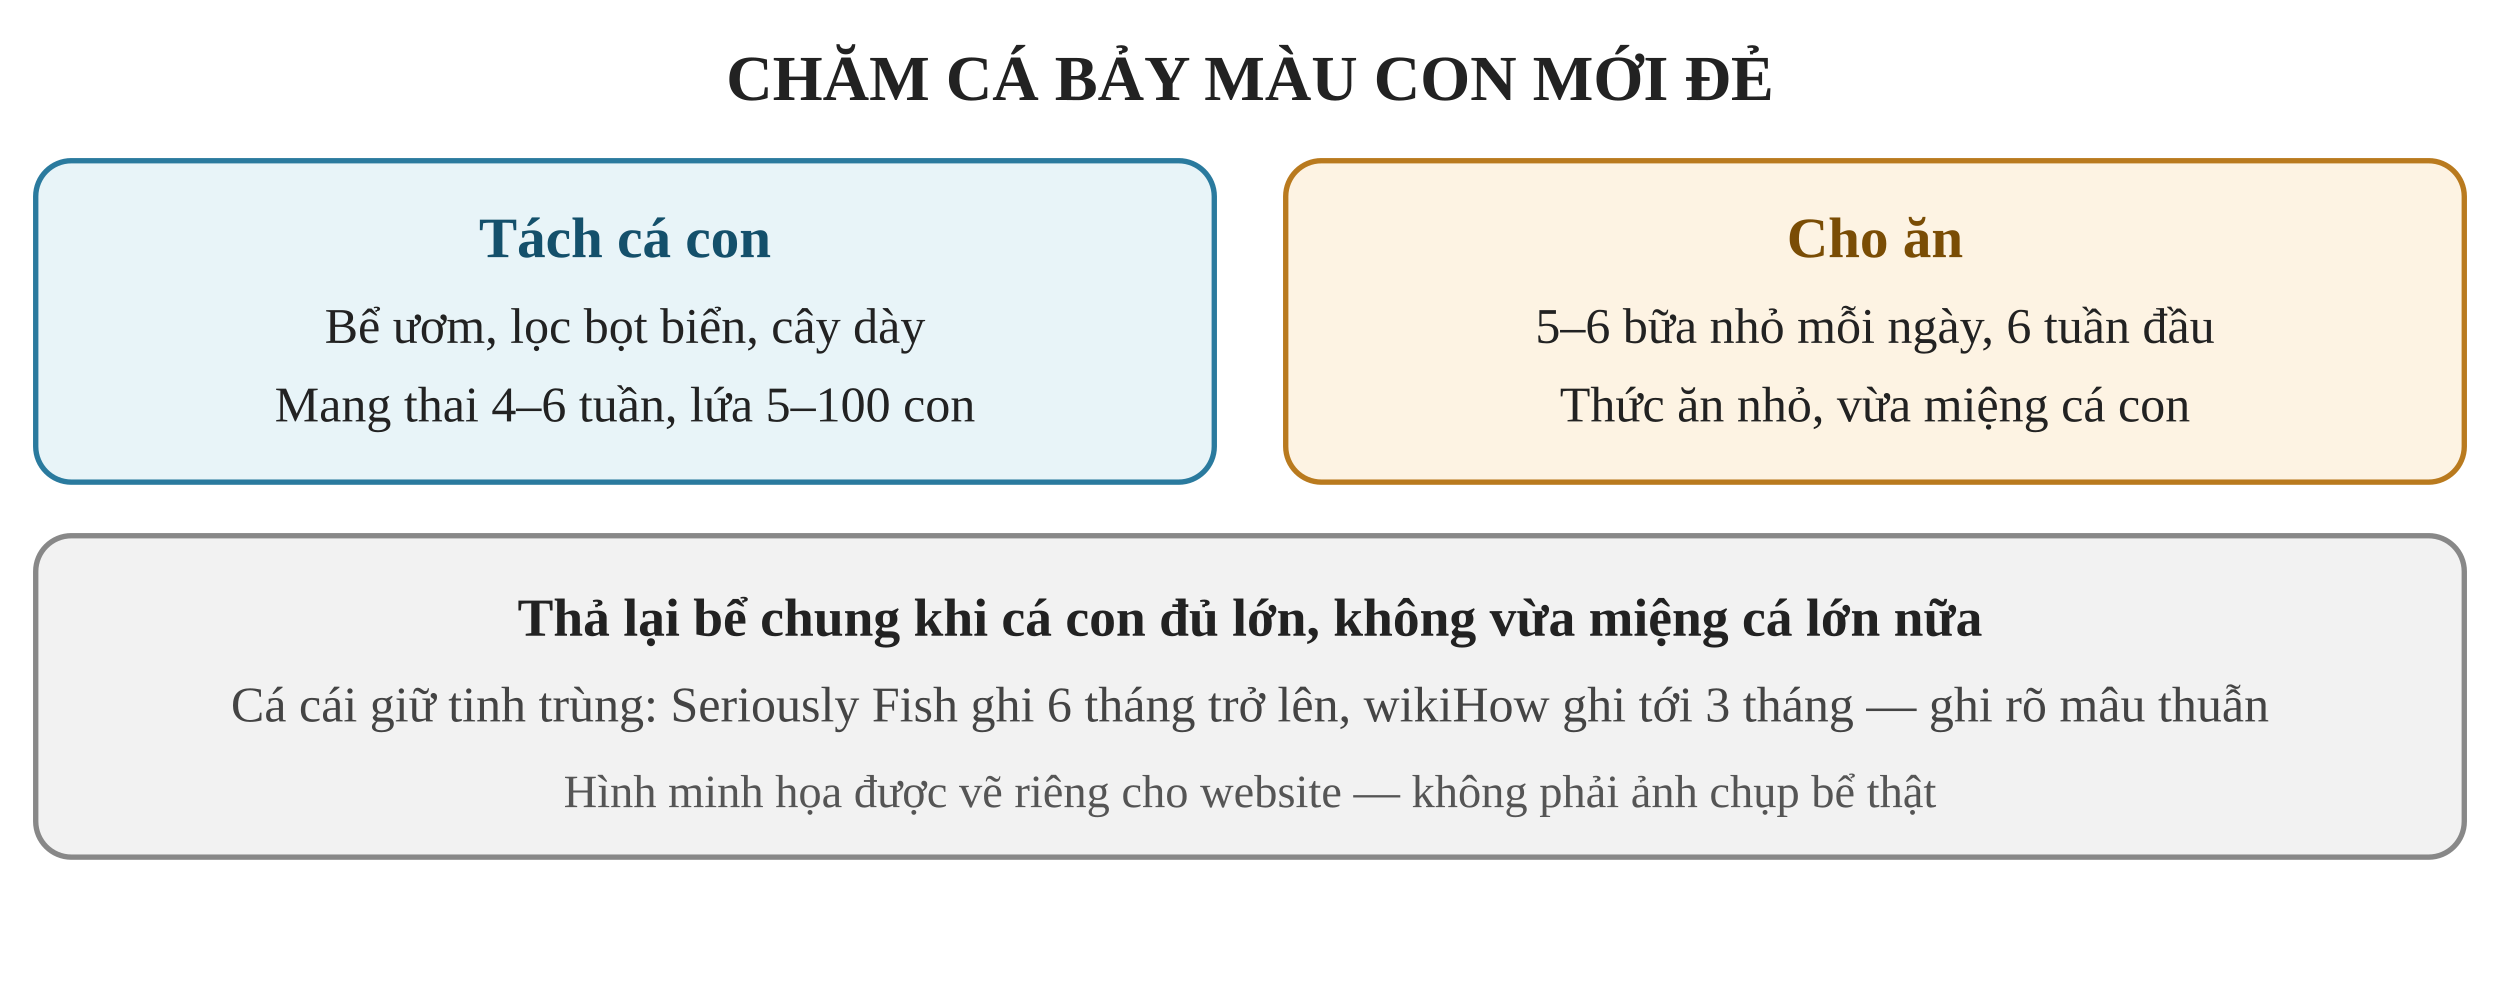
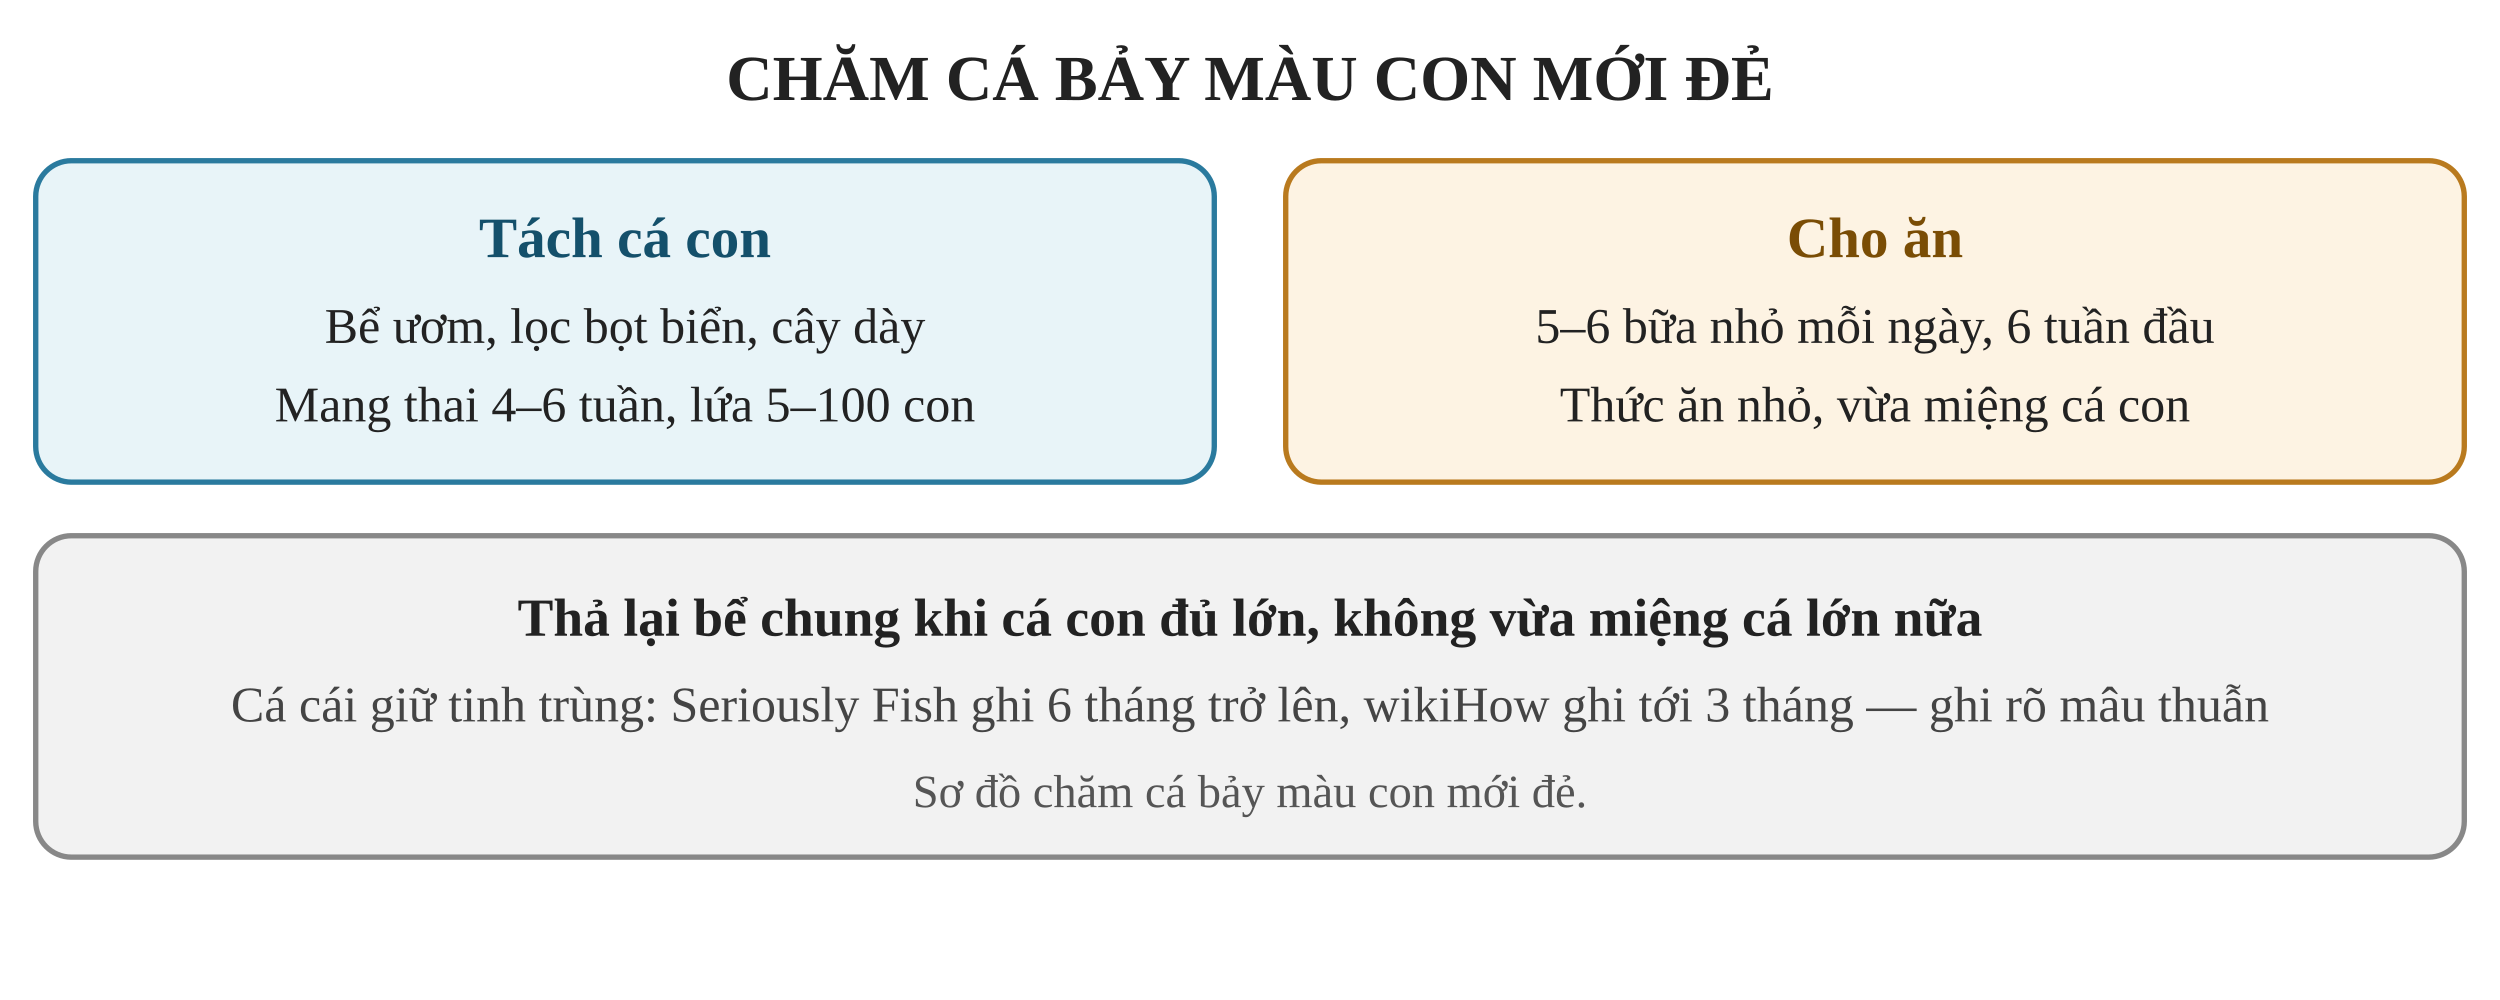
<svg xmlns="http://www.w3.org/2000/svg" width="700" height="280" viewBox="0 0 700 280" role="img">
  <text x="350" y="28" text-anchor="middle" font-size="18" font-weight="bold" fill="#222">CHĂM CÁ BẢY MÀU CON MỚI ĐẺ</text>
  <rect x="10" y="45" width="330" height="90" rx="10" fill="#e8f4f8" stroke="#2a7a9e" stroke-width="1.5" />
  <text x="175" y="72" text-anchor="middle" font-size="16" font-weight="bold" fill="#14506b">Tách cá con</text>
  <text x="175" y="96" text-anchor="middle" font-size="14" fill="#222">Bể ươm, lọc bọt biển, cây dày</text>
  <text x="175" y="118" text-anchor="middle" font-size="14" fill="#222">Mang thai 4–6 tuần, lứa 5–100 con</text>
  <rect x="360" y="45" width="330" height="90" rx="10" fill="#fdf3e3" stroke="#b97a1e" stroke-width="1.5" />
  <text x="525" y="72" text-anchor="middle" font-size="16" font-weight="bold" fill="#7a4d05">Cho ăn</text>
  <text x="525" y="96" text-anchor="middle" font-size="14" fill="#222">5–6 bữa nhỏ mỗi ngày, 6 tuần đầu</text>
  <text x="525" y="118" text-anchor="middle" font-size="14" fill="#222">Thức ăn nhỏ, vừa miệng cá con</text>
  <rect x="10" y="150" width="680" height="90" rx="10" fill="#f2f2f2" stroke="#888" stroke-width="1.5" />
  <text x="350" y="178" text-anchor="middle" font-size="15" font-weight="bold" fill="#222">Thả lại bể chung khi cá con đủ lớn, không vừa miệng cá lớn nữa</text>
  <text x="350" y="202" text-anchor="middle" font-size="14" fill="#444">Cá cái giữ tinh trùng: Seriously Fish ghi 6 tháng trở lên, wikiHow ghi tới 3 tháng — ghi rõ mâu thuẫn</text>
-   <text x="350" y="226" text-anchor="middle" font-size="13" fill="#555">Hình minh họa được vẽ riêng cho website — không phải ảnh chụp bể thật</text>
+   <text x="350" y="226" text-anchor="middle" font-size="13" fill="#555">Sơ đồ chăm cá bảy màu con mới đẻ.</text>
</svg>
